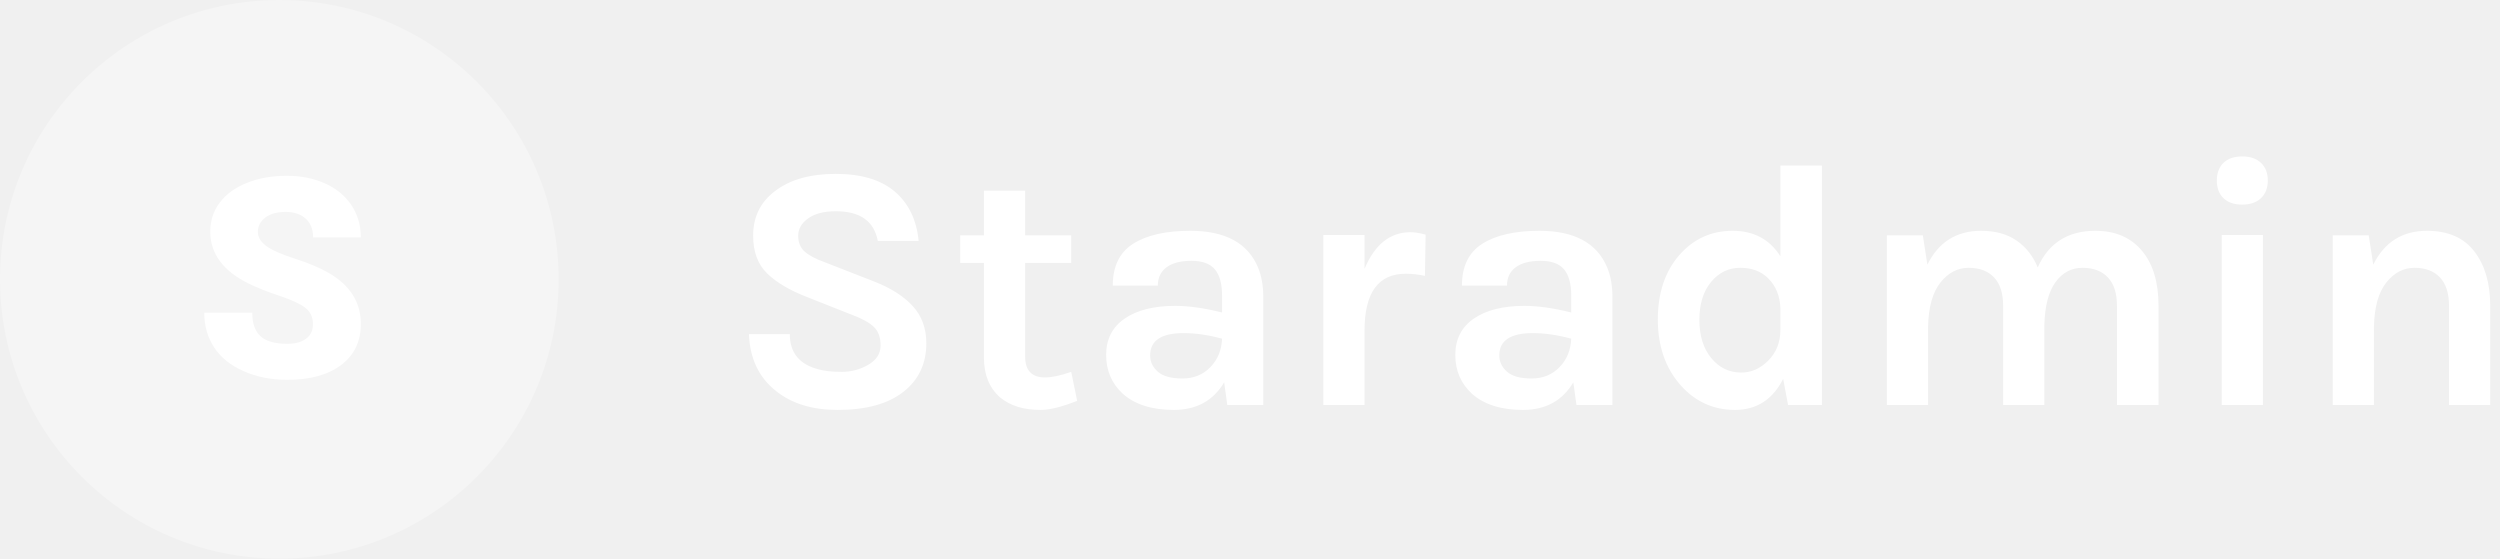
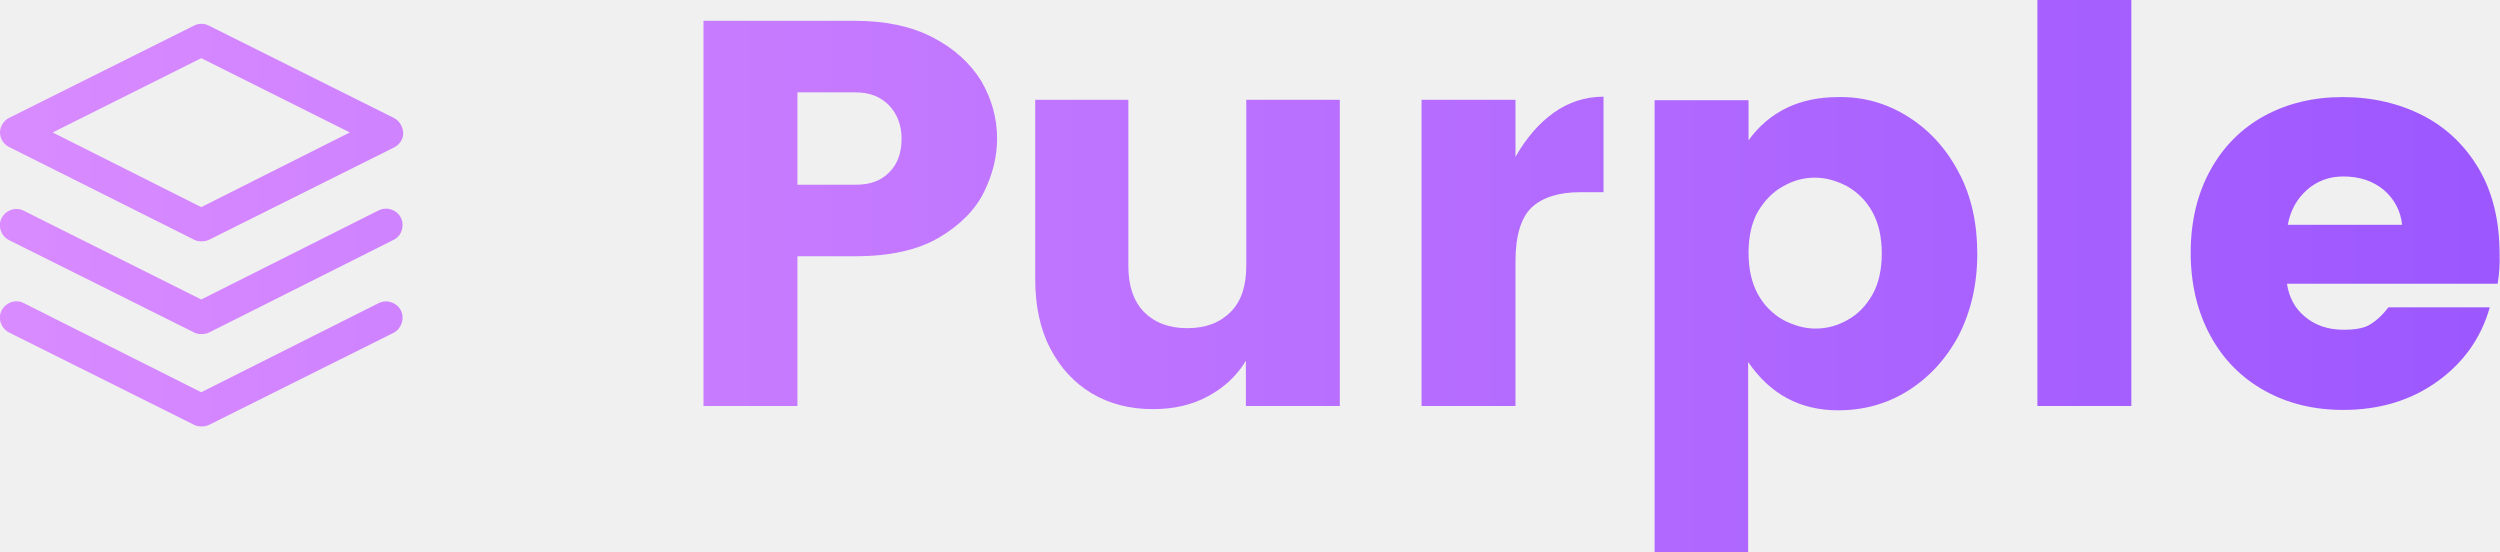
- <svg xmlns="http://www.w3.org/2000/svg" width="179px" height="40px" viewBox="0 0 179 40" version="1.1">
-   <g id="Symbols" stroke="none" stroke-width="1" fill="none" fill-rule="evenodd">
-     <g id="Group-7" fill="#FFFFFF">
-       <path d="M62.85,17.25 C62.583,15.833 61.583,15.125 59.85,15.125 C59,15.125 58.338,15.296 57.862,15.637 C57.387,15.979 57.15,16.392 57.15,16.875 C57.15,17.358 57.304,17.737 57.612,18.012 C57.921,18.288 58.4,18.542 59.05,18.775 L62.575,20.15 C63.775,20.617 64.7,21.204 65.35,21.913 C66,22.621 66.325,23.508 66.325,24.575 C66.325,26.042 65.775,27.204 64.675,28.062 C63.575,28.921 62.008,29.35 59.975,29.35 C58.175,29.35 56.717,28.908 55.6,28.025 C54.35,27.058 53.692,25.692 53.625,23.925 L56.55,23.925 C56.55,25.258 57.242,26.1 58.625,26.45 C59.042,26.567 59.592,26.625 60.275,26.625 C60.958,26.625 61.592,26.454 62.175,26.113 C62.758,25.771 63.05,25.313 63.05,24.738 C63.05,24.162 62.892,23.721 62.575,23.413 C62.258,23.104 61.742,22.817 61.025,22.55 L57.8,21.275 C56.55,20.792 55.592,20.225 54.925,19.575 C54.258,18.925 53.925,18.025 53.925,16.875 C53.925,15.525 54.45,14.458 55.5,13.675 C56.567,12.858 58.012,12.45 59.837,12.45 C61.663,12.45 63.071,12.871 64.062,13.713 C65.054,14.554 65.625,15.733 65.775,17.25 L62.85,17.25 Z M77.125,28.7 C76.025,29.133 75.158,29.35 74.525,29.35 C73.892,29.35 73.338,29.275 72.862,29.125 C72.387,28.975 71.967,28.75 71.6,28.45 C70.833,27.767 70.45,26.825 70.45,25.625 L70.45,18.825 L68.75,18.825 L68.75,16.85 L70.45,16.85 L70.45,13.65 L73.4,13.65 L73.4,16.85 L76.7,16.85 L76.7,18.825 L73.4,18.825 L73.4,25.525 C73.4,26.525 73.875,27.025 74.825,27.025 C75.308,27.025 75.933,26.892 76.7,26.625 L77.125,28.7 Z M84.15,21.9 C85.117,21.9 86.233,22.058 87.5,22.375 L87.5,21.175 C87.5,20.325 87.329,19.696 86.987,19.288 C86.646,18.879 86.088,18.675 85.312,18.675 C84.537,18.675 83.942,18.829 83.525,19.137 C83.108,19.446 82.9,19.883 82.9,20.45 L79.675,20.45 C79.675,19.067 80.162,18.067 81.138,17.45 C82.113,16.833 83.475,16.525 85.225,16.525 C87.725,16.525 89.342,17.4 90.075,19.15 C90.325,19.75 90.45,20.458 90.45,21.275 L90.45,29 L87.875,29 L87.65,27.375 C86.867,28.692 85.667,29.35 84.05,29.35 C82.483,29.35 81.267,28.967 80.4,28.2 C79.6,27.467 79.2,26.538 79.2,25.413 C79.2,24.287 79.642,23.421 80.525,22.812 C81.408,22.204 82.617,21.9 84.15,21.9 Z M87.5,24.25 C86.517,23.983 85.6,23.85 84.75,23.85 C83.15,23.85 82.35,24.383 82.35,25.45 C82.35,25.9 82.533,26.287 82.9,26.613 C83.267,26.938 83.854,27.1 84.662,27.1 C85.471,27.1 86.137,26.829 86.662,26.288 C87.188,25.746 87.467,25.067 87.5,24.25 Z M97.7,19.25 C98.433,17.5 99.533,16.625 101,16.625 C101.283,16.625 101.642,16.683 102.075,16.8 L102.025,19.75 C101.558,19.65 101.1,19.6 100.65,19.6 C98.683,19.6 97.7,20.958 97.7,23.675 L97.7,29 L94.75,29 L94.75,16.825 L97.7,16.825 L97.7,19.25 Z M109.15,21.9 C110.117,21.9 111.233,22.058 112.5,22.375 L112.5,21.175 C112.5,20.325 112.329,19.696 111.987,19.288 C111.646,18.879 111.088,18.675 110.312,18.675 C109.537,18.675 108.942,18.829 108.525,19.137 C108.108,19.446 107.9,19.883 107.9,20.45 L104.675,20.45 C104.675,19.067 105.162,18.067 106.138,17.45 C107.113,16.833 108.475,16.525 110.225,16.525 C112.725,16.525 114.342,17.4 115.075,19.15 C115.325,19.75 115.45,20.458 115.45,21.275 L115.45,29 L112.875,29 L112.65,27.375 C111.867,28.692 110.667,29.35 109.05,29.35 C107.483,29.35 106.267,28.967 105.4,28.2 C104.6,27.467 104.2,26.538 104.2,25.413 C104.2,24.287 104.642,23.421 105.525,22.812 C106.408,22.204 107.617,21.9 109.15,21.9 Z M112.5,24.25 C111.517,23.983 110.6,23.85 109.75,23.85 C108.15,23.85 107.35,24.383 107.35,25.45 C107.35,25.9 107.533,26.287 107.9,26.613 C108.267,26.938 108.854,27.1 109.662,27.1 C110.471,27.1 111.137,26.829 111.662,26.288 C112.188,25.746 112.467,25.067 112.5,24.25 Z M127.675,27.125 C126.925,28.608 125.775,29.35 124.225,29.35 C122.675,29.35 121.375,28.758 120.325,27.575 C119.242,26.342 118.7,24.775 118.7,22.875 C118.7,20.975 119.217,19.433 120.25,18.25 C121.267,17.1 122.533,16.525 124.05,16.525 C125.567,16.525 126.708,17.133 127.475,18.35 L127.475,11.85 L130.45,11.85 L130.45,29 L128.025,29 L127.675,27.125 Z M124.6,19.175 C123.767,19.175 123.071,19.512 122.513,20.188 C121.954,20.863 121.675,21.767 121.675,22.9 C121.675,24.033 121.958,24.946 122.525,25.637 C123.092,26.329 123.808,26.675 124.675,26.675 C125.392,26.675 126.033,26.392 126.6,25.825 C127.183,25.242 127.475,24.508 127.475,23.625 L127.475,22.05 C127.442,21.183 127.15,20.475 126.6,19.925 C126.1,19.425 125.433,19.175 124.6,19.175 Z M145.9,19.15 C146.683,17.4 148.058,16.525 150.025,16.525 C151.475,16.525 152.6,17.017 153.4,18 C154.167,18.933 154.55,20.233 154.55,21.9 L154.55,29 L151.575,29 L151.575,21.9 C151.575,21 151.358,20.321 150.925,19.863 C150.492,19.404 149.883,19.175 149.1,19.175 C148.317,19.175 147.675,19.517 147.175,20.2 C146.675,20.883 146.408,21.917 146.375,23.3 L146.375,29 L143.425,29 L143.425,21.9 C143.425,21 143.208,20.321 142.775,19.863 C142.342,19.404 141.733,19.175 140.95,19.175 C140.167,19.175 139.496,19.525 138.938,20.225 C138.379,20.925 138.083,21.975 138.05,23.375 L138.05,29 L135.1,29 L135.1,16.85 L137.675,16.85 L138,18.95 C138.8,17.333 140.083,16.525 141.85,16.525 C142.867,16.525 143.712,16.758 144.387,17.225 C145.063,17.692 145.567,18.333 145.9,19.15 Z M159.075,16.825 L162.025,16.825 L162.025,29 L159.075,29 L159.075,16.825 Z M158.725,12.925 C158.725,12.392 158.883,11.971 159.2,11.662 C159.517,11.354 159.967,11.2 160.55,11.2 C161.117,11.2 161.562,11.354 161.887,11.662 C162.213,11.971 162.375,12.392 162.375,12.925 C162.375,13.458 162.213,13.879 161.887,14.188 C161.562,14.496 161.117,14.65 160.55,14.65 C159.967,14.65 159.517,14.496 159.2,14.188 C158.883,13.879 158.725,13.458 158.725,12.925 Z M169.925,18.95 C170.725,17.333 172.008,16.525 173.775,16.525 C175.275,16.525 176.404,17.017 177.162,18 C177.921,18.983 178.3,20.283 178.3,21.9 L178.3,29 L175.35,29 L175.35,21.9 C175.35,21 175.133,20.321 174.7,19.863 C174.267,19.404 173.658,19.175 172.875,19.175 C172.092,19.175 171.421,19.525 170.863,20.225 C170.304,20.925 170.008,21.975 169.975,23.375 L169.975,29 L167.025,29 L167.025,16.85 L169.6,16.85 L169.925,18.95 Z" id="Staradmin" fill-rule="nonzero" />
-       <g id="Group">
-         <circle id="Oval" opacity="0.319" cx="20" cy="20" r="20" />
-         <path d="M22.408,23.221 C22.408,22.719 22.231,22.329 21.876,22.049 C21.521,21.769 20.898,21.479 20.006,21.18 C19.114,20.88 18.385,20.59 17.818,20.311 C15.976,19.406 15.055,18.162 15.055,16.58 C15.055,15.792 15.284,15.097 15.743,14.495 C16.202,13.893 16.852,13.424 17.691,13.089 C18.531,12.754 19.475,12.586 20.523,12.586 C21.546,12.586 22.462,12.768 23.272,13.133 C24.083,13.497 24.713,14.017 25.162,14.69 C25.611,15.364 25.836,16.134 25.836,17 L22.418,17 C22.418,16.421 22.241,15.971 21.886,15.652 C21.531,15.333 21.051,15.174 20.445,15.174 C19.833,15.174 19.35,15.309 18.995,15.579 C18.64,15.849 18.463,16.193 18.463,16.609 C18.463,16.974 18.658,17.304 19.049,17.601 C19.439,17.897 20.126,18.203 21.109,18.519 C22.092,18.834 22.9,19.174 23.531,19.539 C25.068,20.424 25.836,21.645 25.836,23.201 C25.836,24.445 25.367,25.421 24.43,26.131 C23.492,26.84 22.206,27.195 20.572,27.195 C19.42,27.195 18.377,26.989 17.442,26.575 C16.508,26.162 15.805,25.595 15.333,24.876 C14.861,24.157 14.625,23.328 14.625,22.391 L18.062,22.391 C18.062,23.152 18.259,23.714 18.653,24.075 C19.047,24.437 19.687,24.617 20.572,24.617 C21.139,24.617 21.586,24.495 21.915,24.251 C22.244,24.007 22.408,23.663 22.408,23.221 Z" id="S" fill-rule="nonzero" />
-       </g>
+ <svg xmlns="http://www.w3.org/2000/svg" version="1.1" id="Layer_1" x="0px" y="0px" viewBox="0 0 636.1 140.4" style="enable-background:new 0 0 636.1 140.4;" xml:space="preserve">
+   <style type="text/css">
+ 	.st0{fill:url(#SVGID_1_);}
+ 	.st1{fill:url(#SVGID_2_);}
+ 	.st2{fill:url(#SVGID_3_);}
+ 	.st3{fill:url(#SVGID_4_);}
+ 	.st4{fill:url(#SVGID_5_);}
+ 	.st5{fill:url(#SVGID_6_);}
+ 	.st6{fill:url(#SVGID_7_);}
+ 	.st7{fill:url(#SVGID_8_);}
+ 	.st8{fill:url(#SVGID_9_);}
+ </style>
+   <linearGradient id="SVGID_1_" gradientUnits="userSpaceOnUse" x1="-14.647" y1="54.292" x2="656.557" y2="54.292">
+     <stop offset="1.502404e-03" style="stop-color:#DA8CFF" />
+     <stop offset="1" style="stop-color:#9A55FF" />
+   </linearGradient>
+   <path class="st0" d="M202.9,65.2v38.1h-23.9v-98h38.7c7.6,0,14.2,1.4,19.6,4.2c5.4,2.8,9.5,6.5,12.3,11c2.7,4.6,4.1,9.5,4.1,14.8  c0,4.5-1.1,9-3.3,13.5c-2.2,4.5-6,8.4-11.4,11.6c-5.4,3.2-12.5,4.8-21.4,4.8H202.9z M226.3,43.8c2.1-2.1,3.1-5,3.1-8.5  c0-3.4-1.1-6.3-3.2-8.5c-2.1-2.2-5-3.3-8.5-3.3h-14.8V47h14.8C221.4,47,224.2,46,226.3,43.8z" />
+   <linearGradient id="SVGID_2_" gradientUnits="userSpaceOnUse" x1="-14.647" y1="64.76" x2="656.557" y2="64.76">
+     <stop offset="1.502404e-03" style="stop-color:#DA8CFF" />
+     <stop offset="1" style="stop-color:#9A55FF" />
+   </linearGradient>
+   <path class="st1" d="M340.9,25.4v77.9H317V91.8c-2.3,3.8-5.5,6.8-9.6,9c-4,2.2-8.7,3.3-14,3.3c-5.9,0-11-1.3-15.6-4  c-4.5-2.7-8-6.5-10.6-11.5c-2.6-5-3.8-10.9-3.8-17.7V25.4h23.7v42.3c0,5,1.3,8.9,4,11.7c2.7,2.7,6.3,4.1,11,4.1  c4.7,0,8.3-1.4,11-4.1c2.7-2.7,4-6.6,4-11.7V25.4H340.9z" />
+   <linearGradient id="SVGID_3_" gradientUnits="userSpaceOnUse" x1="-14.647" y1="63.922" x2="656.557" y2="63.922">
+     <stop offset="1.502404e-03" style="stop-color:#DA8CFF" />
+     <stop offset="1" style="stop-color:#9A55FF" />
+   </linearGradient>
+   <path class="st2" d="M395.3,28.7c3.8-2.7,8-4.1,12.7-4.1v24.3h-5.9c-5.5,0-9.6,1.3-12.4,3.9c-2.7,2.6-4.1,7.2-4.1,13.7v36.8h-23.9  V25.4h23.9v14.5C388.3,35.2,391.5,31.4,395.3,28.7z" />
+   <linearGradient id="SVGID_4_" gradientUnits="userSpaceOnUse" x1="-14.647" y1="82.485" x2="656.557" y2="82.485">
+     <stop offset="1.502404e-03" style="stop-color:#DA8CFF" />
+     <stop offset="1" style="stop-color:#9A55FF" />
+   </linearGradient>
+   <path class="st3" d="M485.5,29.7c5.4,3.4,9.7,8.1,12.9,14.2c3.2,6,4.7,12.9,4.7,20.7c0,7.7-1.6,14.6-4.7,20.7  c-3.2,6-7.5,10.7-12.9,14.1s-11.4,5-17.8,5c-9.7,0-17.3-4.1-22.9-12.3v48.4H421v-115h23.9v10.2c5.3-7.3,12.9-11,22.9-11  C474.2,24.6,480.1,26.3,485.5,29.7z M453.7,47.4c-2.6,1.4-4.7,3.6-6.4,6.4c-1.6,2.8-2.4,6.4-2.4,10.5c0,4.2,0.8,7.7,2.4,10.6  c1.6,2.9,3.8,5,6.4,6.5c2.7,1.4,5.4,2.2,8.2,2.2c2.9,0,5.6-0.7,8.2-2.2c2.6-1.4,4.7-3.6,6.3-6.4c1.6-2.8,2.4-6.4,2.4-10.5  c0-4.2-0.8-7.7-2.4-10.6c-1.6-2.9-3.8-5-6.4-6.5c-2.7-1.4-5.4-2.2-8.2-2.2C459,45.2,456.3,45.9,453.7,47.4z" />
+   <linearGradient id="SVGID_5_" gradientUnits="userSpaceOnUse" x1="-14.647" y1="51.64" x2="656.557" y2="51.64">
+     <stop offset="1.502404e-03" style="stop-color:#DA8CFF" />
+     <stop offset="1" style="stop-color:#9A55FF" />
+   </linearGradient>
+   <path class="st4" d="M542.3,0v103.3h-23.9V0H542.3z" />
+   <linearGradient id="SVGID_6_" gradientUnits="userSpaceOnUse" x1="-14.647" y1="64.411" x2="656.557" y2="64.411">
+     <stop offset="1.502404e-03" style="stop-color:#DA8CFF" />
+     <stop offset="1" style="stop-color:#9A55FF" />
+   </linearGradient>
+   <path class="st5" d="M635.5,72.2h-53.6c0.5,3.4,2,6.3,4.6,8.4c2.6,2.2,5.9,3.3,9.8,3.3c3,0,5.2-0.4,6.7-1.3c1.5-0.9,3.1-2.3,4.7-4.4  h25.8c-2.2,7.8-6.7,14.1-13.4,18.9c-6.7,4.8-14.7,7.2-23.9,7.2c-7.4,0-14.1-1.6-20-4.9c-5.9-3.3-10.5-7.9-13.8-14  c-3.3-6.1-5-13.1-5-21.1c0-8,1.7-15,5-21c3.3-6,7.9-10.6,13.7-13.8c5.9-3.2,12.5-4.8,20-4.8c7.5,0,14.3,1.6,20.4,4.7  c6,3.1,10.8,7.7,14.3,13.7c3.5,6,5.2,13.3,5.2,21.6C636.1,67.3,635.9,69.8,635.5,72.2z M611.2,57.2c-0.4-3.6-2-6.6-4.7-8.9  c-2.8-2.3-6.2-3.4-10.3-3.4c-3.5,0-6.6,1.1-9.2,3.4c-2.6,2.3-4.2,5.2-4.9,8.9H611.2z" />
+   <g>
+     <g>
+       <linearGradient id="SVGID_7_" gradientUnits="userSpaceOnUse" x1="-14.647" y1="33.748" x2="656.557" y2="33.748">
+         <stop offset="1.502404e-03" style="stop-color:#DA8CFF" />
+         <stop offset="1" style="stop-color:#9A55FF" />
+       </linearGradient>
+       <path class="st6" d="M100.2,30L53.1,6.5c-1.2-0.6-2.5-0.6-3.7,0L2.3,30C0.9,30.7,0,32.2,0,33.7c0,1.6,0.9,3,2.3,3.7L49.4,61    c0.6,0.3,1.2,0.4,1.9,0.4c0.6,0,1.3-0.1,1.9-0.4l47.1-23.5c1.4-0.7,2.3-2.1,2.3-3.7C102.5,32.2,101.6,30.7,100.2,30z M51.2,52.7    L13.4,33.7l37.8-18.9l37.8,18.9L51.2,52.7z" />
+     </g>
+   </g>
+   <g>
+     <g>
+       <linearGradient id="SVGID_8_" gradientUnits="userSpaceOnUse" x1="-14.647" y1="92.608" x2="656.557" y2="92.608">
+         <stop offset="1.502404e-03" style="stop-color:#DA8CFF" />
+         <stop offset="1" style="stop-color:#9A55FF" />
+       </linearGradient>
+       <path class="st7" d="M102,79c-1-2-3.5-2.9-5.6-1.9L51.2,99.8L6,77.1c-2-1-4.5-0.2-5.6,1.9c-1,2-0.2,4.5,1.9,5.6l47.1,23.5    c0.6,0.3,1.2,0.4,1.9,0.4c0.6,0,1.3-0.1,1.9-0.4l47.1-23.5C102.2,83.5,103,81,102,79z" />
+     </g>
+   </g>
+   <g>
+     <g>
+       <linearGradient id="SVGID_9_" gradientUnits="userSpaceOnUse" x1="-14.647" y1="69.064" x2="656.557" y2="69.064">
+         <stop offset="1.502404e-03" style="stop-color:#DA8CFF" />
+         <stop offset="1" style="stop-color:#9A55FF" />
+       </linearGradient>
+       <path class="st8" d="M102,55.4c-1-2-3.5-2.9-5.6-1.9L51.2,76.2L6,53.6c-2-1-4.5-0.2-5.6,1.9c-1,2-0.2,4.5,1.9,5.6l47.1,23.5    c0.6,0.3,1.2,0.4,1.9,0.4c0.6,0,1.3-0.1,1.9-0.4L100.2,61C102.2,60,103,57.5,102,55.4z" />
    </g>
  </g>
</svg>
